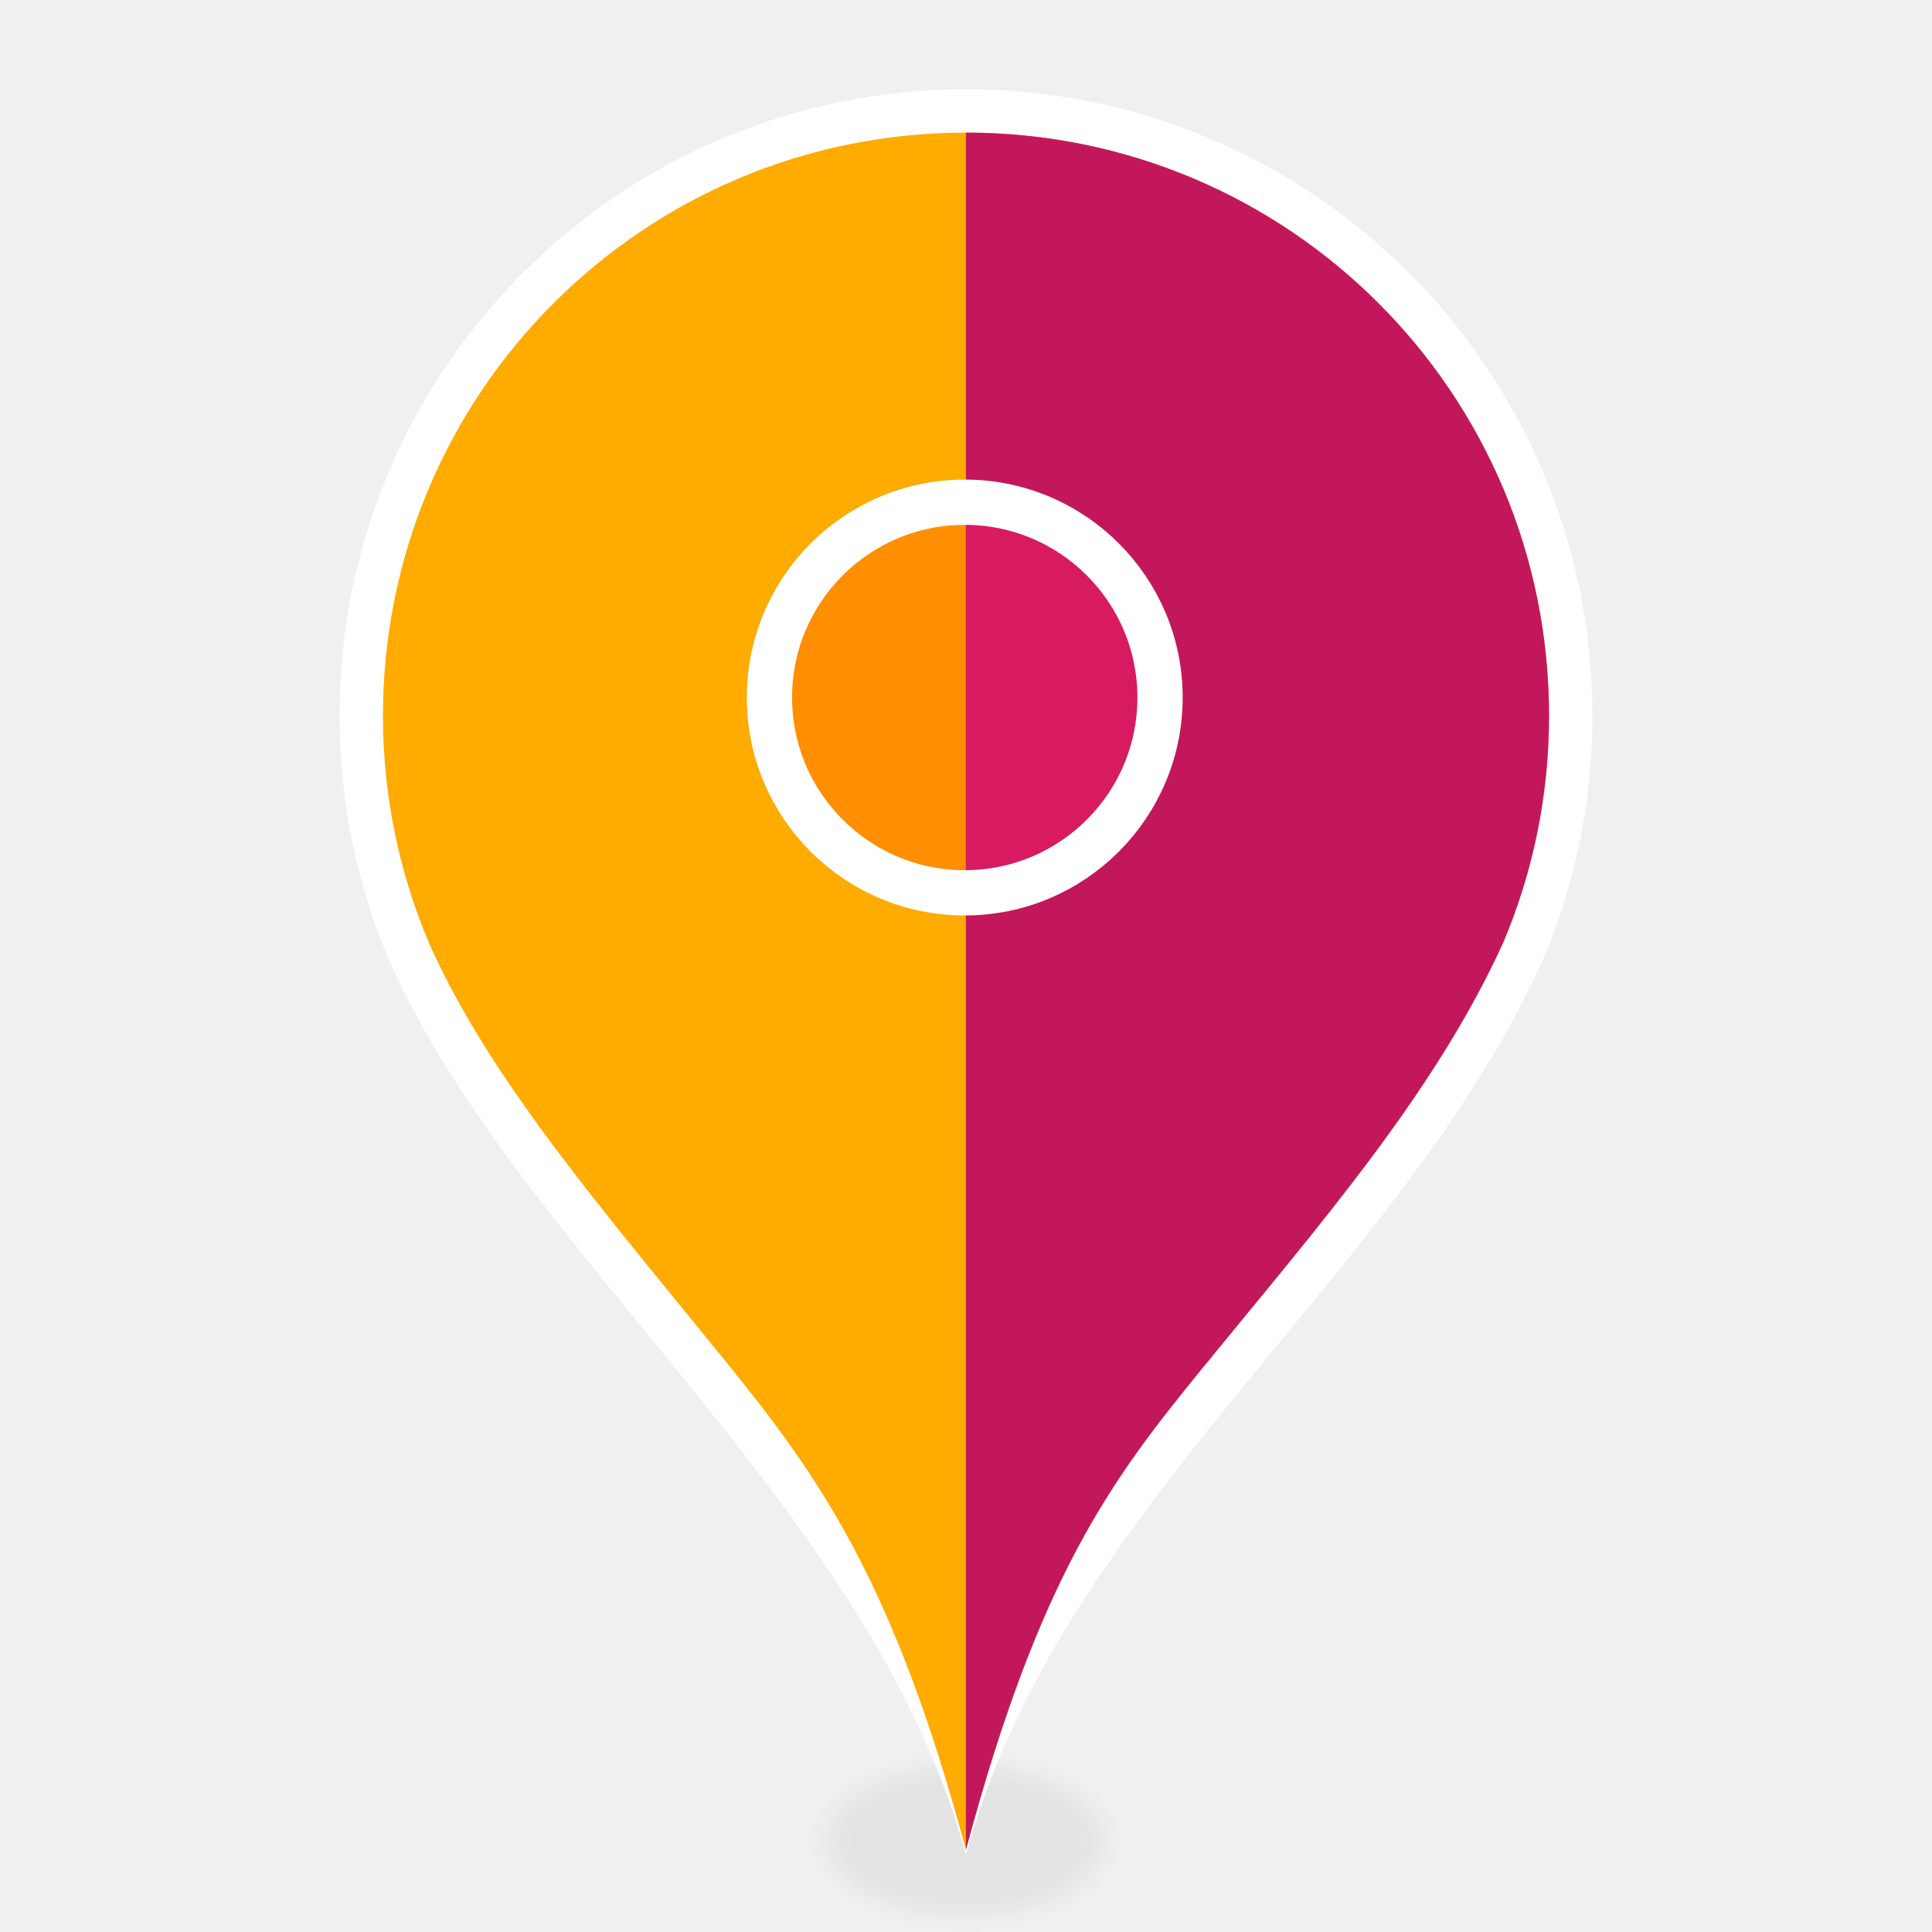
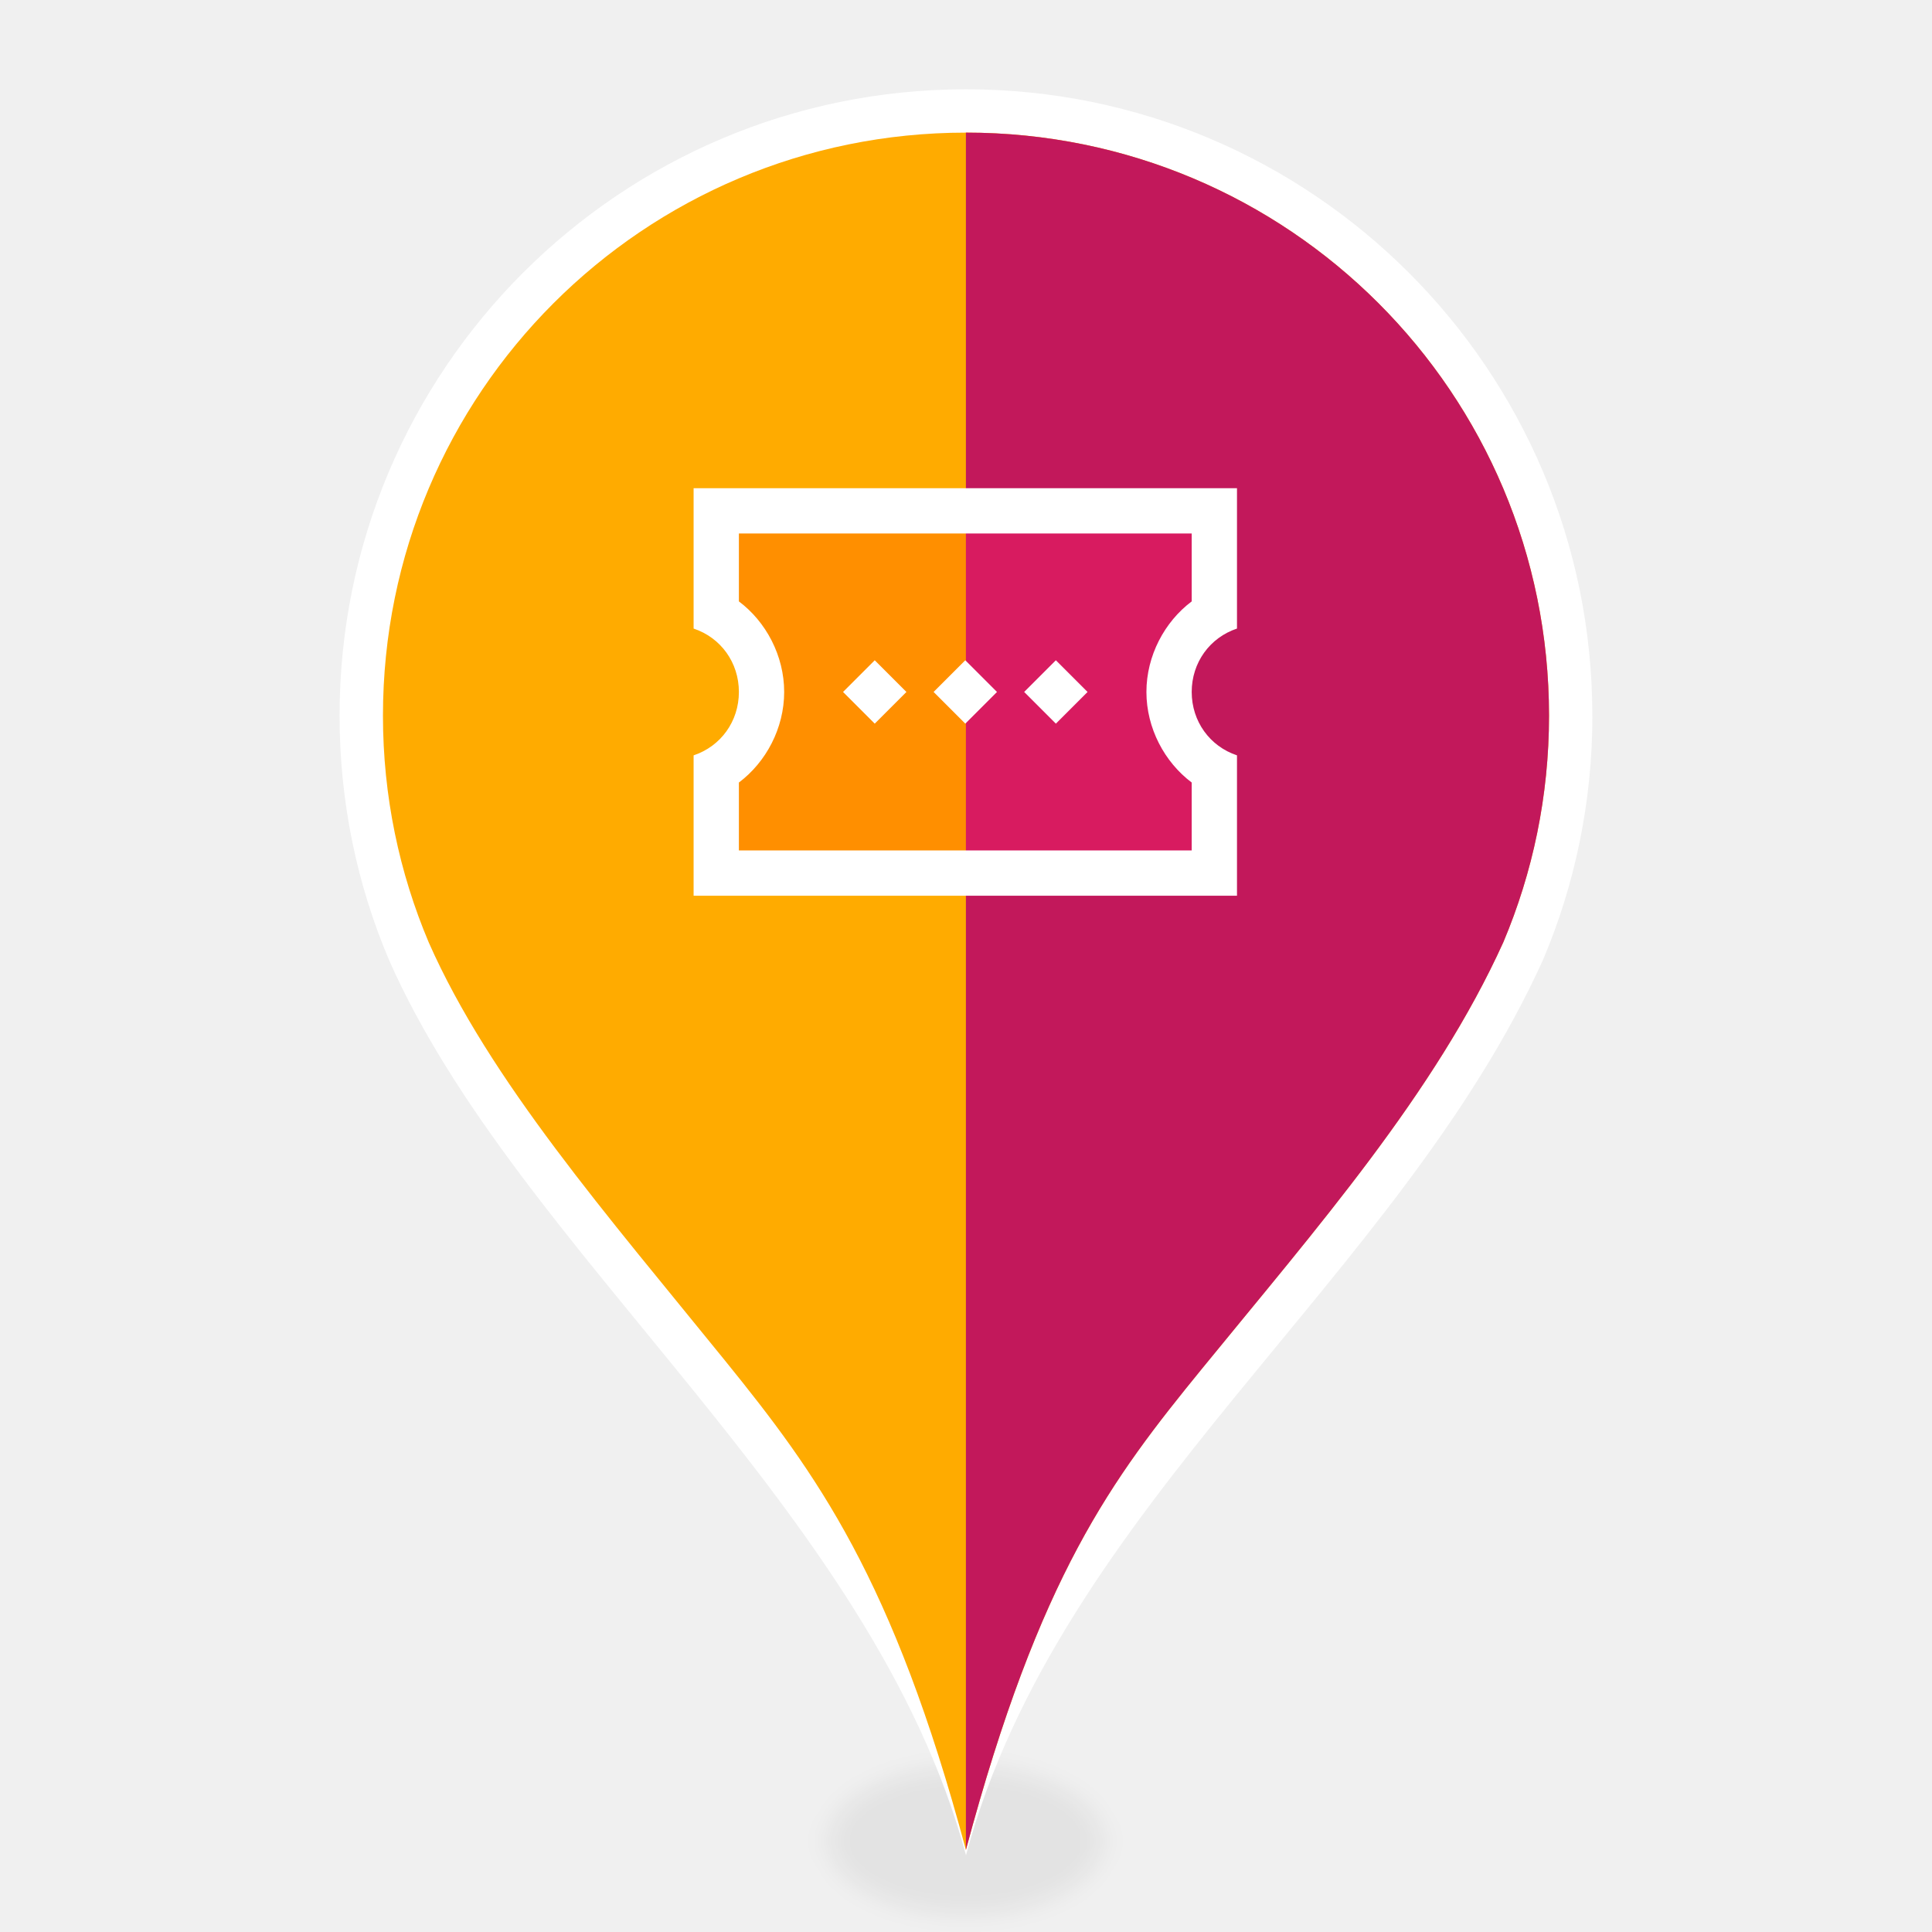
<svg xmlns="http://www.w3.org/2000/svg" width="256" height="256" viewBox="0 0 67.733 67.733" version="1.1" id="svg8">
  <defs id="defs2">
    <linearGradient id="linearGradient872">
      <stop offset="0" id="stop868" style="stop-color:#ad1457;stop-opacity:1" />
      <stop offset="1" id="stop870" style="stop-color:#ad1457;stop-opacity:0" />
+     </linearGradient>
+     <linearGradient id="linearGradient1301">
+       <stop offset="0" id="stop1297" style="stop-color:#546e7a;stop-opacity:1" />
+       <stop offset="1" id="stop1299" style="stop-color:#546e7a;stop-opacity:0" />
    </linearGradient>
    <linearGradient id="linearGradient1279">
      <stop offset="0" id="stop1275" style="stop-color:#ff8f00;stop-opacity:1" />
      <stop offset="1" id="stop1277" style="stop-color:#ff8f00;stop-opacity:0" />
    </linearGradient>
    <mask id="mask-2" maskContentUnits="userSpaceOnUse" maskUnits="objectBoundingBox" x="0" y="0" width="3" height="8" fill="white">
      <rect rx="0.105" height="0.56" width="0.21" y="0.77" x="0" id="use7" stroke-width="0.07" />
    </mask>
    <mask id="mask-4" maskContentUnits="userSpaceOnUse" maskUnits="objectBoundingBox" x="0" y="0" width="3" height="8" fill="white">
      <rect rx="0.105" height="0.56" width="0.21" y="0.77" x="0.07" id="use11" stroke-width="0.07" />
    </mask>
    <rect rx="1.5" height="8" width="3" y="11" x="0" id="path-1" />
    <mask fill="white" height="8" width="3" y="0" x="0" maskUnits="objectBoundingBox" maskContentUnits="userSpaceOnUse" id="mask-2-5">
      <use id="use1160" />
    </mask>
    <rect rx="1.5" height="8" width="3" y="11" x="1" id="path-3" />
    <mask fill="white" height="8" width="3" y="0" x="0" maskUnits="objectBoundingBox" maskContentUnits="userSpaceOnUse" id="mask-4-0">
      <use id="use1164" />
    </mask>
    <linearGradient id="linearGradient1281" x1="33.863" y1="307.041" x2="33.863" y2="266.972" gradientUnits="userSpaceOnUse" />
+     <linearGradient id="linearGradient1303" x1="33.863" y1="307.093" x2="33.863" y2="267.068" gradientUnits="userSpaceOnUse" />
    <filter id="filter1474" x="-0.109" width="1.217" y="-0.176" height="1.351" color-interpolation-filters="sRGB">
      <feGaussianBlur stdDeviation="0.673" id="feGaussianBlur1476" />
    </filter>
    <linearGradient id="linearGradient874" x1="33.867" y1="306.97" x2="33.867" y2="266.796" gradientUnits="userSpaceOnUse" gradientTransform="matrix(3.779528,0,0,3.779528,0,-866.5195)" />
  </defs>
+   <g id="layer2" display="none">
+     <rect id="rect823" width="82.166" height="98.909" x="-6.511" y="-16.189" fill="#000" />
+   </g>
  <g id="layer4">
    <ellipse id="path1352" cx="33.848" cy="65.898" rx="7.442" ry="4.599" transform="matrix(0.6422603,0,0,0.5580767,12.11123,27.76524)" style="fill-opacity:0.055;fill:#000;filter:url(#filter1474)" />
  </g>
  <g transform="translate(0,-229.2666)" id="g825">
    <path id="path1222" d="m55.827 254.357c-0 3.032-0.615 5.921-1.726 8.548-5.051 11.171-16.958 19.175-20.235 31.404-3.254-12.146-15.697-21.098-20.235-31.404-1.111-2.627-1.726-5.516-1.726-8.548-0-12.128 9.832-21.96 21.96-21.96 12.128 0 21.96 9.832 21.96 21.96z" fill="#fff" />
  </g>
  <g id="g1248" transform="translate(0,-229.2666)">
    <path id="path1263" d="m33.867 233.916c-11.307 0-20.441 9.134-20.441 20.441 0 2.824 0.573 5.507 1.605 7.949 2.13 4.828 6.274 9.582 10.381 14.654 3.222 3.979 5.896 7.627 8.451 17.161 2.585-9.648 5.111-12.99 8.277-16.872 4.038-4.951 8.166-9.658 10.564-14.951 1.03-2.44 1.602-5.12 1.602-7.941 0-11.307-9.132-20.441-20.439-20.441z" fill="#ffab00" />
    <path d="m33.867 233.916c-11.307 0-20.441 9.134-20.441 20.441 0 2.824 0.573 5.507 1.605 7.949 2.13 4.828 6.274 9.582 10.381 14.654 3.222 3.979 5.896 7.627 8.451 17.161 2.585-9.648 5.111-12.99 8.277-16.872 4.038-4.951 8.166-9.658 10.564-14.951 1.03-2.44 1.602-5.12 1.602-7.941 0-11.307-9.132-20.441-20.439-20.441z" id="path1273" fill="url(#linearGradient1281)" />
  </g>
-   <g id="layer5">
-     <circle id="path871" cx="33.745" cy="24.48" r="6.408" fill="#ff8f00" />
+   <g id="layer5" display="none">
+     <path d="m25.562 25.779h16.616c-0.316 2.417-1.13 4.743-4.445 6.615h-7.885c-2.845-1.567-4.197-3.807-4.286-6.615z" id="path1322" fill="#ff8f00" />
+     <path class="st0" d="m39.108 23.133 3.889-3.731-0.953-1.032-5.318 4.763zm0.873-7.064-1.27-0.714-5.239 7.779h1.905zm-15.716 8.652 0.079 0.476c0.317 3.413 2.461 6.588 5.556 7.937l0.079 0.318h7.62l0.159-0.476c3.096-1.429 5.239-4.207 5.556-7.541v-0.714zm12.938 7.144h-6.826c-2.222-0.794-3.81-3.175-4.286-5.556H41.648c-0.556 2.381-2.223 4.763-4.445 5.556z" id="path4" style="fill:#fff;stroke-width:0.794" />
+   </g>
+   <g transform="translate(0,-229.2666)" id="g1257" display="none">
+     <path id="path1255" d="m33.867 233.916c-11.307 0-20.441 9.134-20.441 20.441 0 2.824 0.573 5.507 1.605 7.949 2.13 4.828 6.274 9.582 10.381 14.654 3.222 3.979 5.896 7.627 8.451 17.161 2.585-9.648 5.111-12.99 8.277-16.872 4.038-4.951 8.166-9.658 10.564-14.951 1.03-2.44 1.602-5.12 1.602-7.941 0-11.307-9.132-20.441-20.439-20.441z" fill="#607d8b" />
+     <path d="m33.867 233.916c-11.307 0-20.441 9.134-20.441 20.441 0 2.824 0.573 5.507 1.605 7.949 2.13 4.828 6.274 9.582 10.381 14.654 3.222 3.979 5.896 7.627 8.451 17.161 2.585-9.648 5.111-12.99 8.277-16.872 4.038-4.951 8.166-9.658 10.564-14.951 1.03-2.44 1.602-5.12 1.602-7.941 0-11.307-9.132-20.441-20.439-20.441z" id="path1295" fill="url(#linearGradient1303)" />
+   </g>
+   <g id="layer6" display="none">
+     <path d="m28.803 17.983h10.186c2.254 3.659 0.754 9.493-5.09 9.92-5.484-0.686-7.606-5.272-5.097-9.92z" id="path1331" fill="#78909c" />
+     <path class="st0" d="m38.936 26.768c1.349-1.429 2.064-3.254 2.064-5.08 0-1.588-0.476-3.175-1.587-4.445-0.159-0.238-0.397-0.317-0.635-0.317h-9.842c-0.238 0-0.476 0.079-0.635 0.317-1.111 1.27-1.588 2.857-1.588 4.445 0 1.826 0.714 3.651 2.064 5.08 1.191 1.191 2.699 1.905 4.286 2.064v5.556h-3.175v1.588h7.937v-1.588h-3.175v-5.636c1.587-0.159 3.096-0.794 4.286-1.984zm-8.969-1.191c-1.984-1.905-2.222-4.683-0.635-7.064h9.128c1.508 2.381 1.27 5.159-0.635 7.064-2.222 2.222-5.715 2.222-7.858 0zm1.508-3.889h-1.587c0 0.794 0.397 2.064 1.191 2.778 0.714 0.794 1.746 1.191 2.778 1.191v-1.587c-0.635 0-1.27-0.238-1.667-0.714-0.476-0.397-0.714-0.873-0.714-1.667z" id="path4-8" style="fill:#fff;stroke-width:0.794" />
  </g>
  <g id="g1261" transform="translate(0,-229.2666)">
    <path d="M127.986 17.572V245.123c9.77-36.463 19.319-49.099 31.285-63.77 15.262-18.711 30.865-36.503 39.93-56.508 3.892-9.222 6.053-19.35 6.053-30.014 0-42.736-34.517-77.26-77.252-77.26-0.005 0-0.01-0-0.016 0z" transform="matrix(0.2645833,0,0,0.2645833,0,229.2666)" id="path1259" fill="#c2185b" />
    <path d="M127.986 17.572V245.123c9.77-36.463 19.319-49.099 31.285-63.77 15.262-18.711 30.865-36.503 39.93-56.508 3.892-9.222 6.053-19.35 6.053-30.014 0-42.736-34.517-77.26-77.252-77.26-0.005 0-0.01-0-0.016 0z" transform="matrix(0.2645833,0,0,0.2645833,0,229.2666)" id="path866" fill="url(#linearGradient874)" />
  </g>
  <g id="layer7">
-     <path d="m128.027 68.305a24.902 24.902 0 0 0-0.041 0.002v49.801a24.902 24.902 0 0 0 0.041 0.002 24.902 24.902 0 0 0 24.902-24.902 24.902 24.902 0 0 0-24.902-24.902z" transform="scale(0.2645833)" id="path875" fill="#d81b60" />
+     <path d="m25.375 18.174h16.933v3.44c-2.25 2.197-1.274 3.773 0 5.292v3.44H25.375v-3.44c1.365-1.479 1.922-3.127 0-5.292z" id="path1344" fill="#d81b60" />
+     <path d="M95.906 68.688L95.906 81.688C103.17 89.867 101.066 96.096 95.906 101.688L95.906 114.688 127.986 114.688 127.986 68.688 95.906 68.688z" transform="scale(0.2645833)" id="path876" fill="#ff8f00" />
+     <g transform="matrix(0.79375,0,0,0.79375,24.31686,14.73398)" id="g8" fill="#fff">
+       <path class="st0" d="M24 9.2V3H0v6.2c1.2 0.4 2 1.5 2 2.8 0 1.3-0.8 2.4-2 2.8V21H24V14.8C22.8 14.4 22 13.3 22 12 22 10.7 22.8 9.6 24 9.2ZM22 8c-1.2 0.9-2 2.4-2 4 0 1.6 0.8 3.1 2 4v3H2V16C3.2 15.1 4 13.6 4 12 4 10.4 3.2 8.9 2 8V5h20z" id="path4-9" fill="#fff" />
+       <path class="st0" d="M10.6 12 12 13.4 13.4 12 12 10.6ZM16 10.6 14.6 12 16 13.4 17.4 12ZM6.6 12 8 13.4 9.4 12 8 10.6Z" id="path6" fill="#fff" />
+     </g>
  </g>
-   <g id="layer1">
-     <circle id="path867" cx="33.822" cy="24.454" r="6.847" style="fill:none;stroke-linecap:round;stroke-linejoin:round;stroke-width:1.587;stroke:#fff" />
+   <g transform="translate(0,-229.2666)" id="g4518" style="display:none;opacity:0.5">
+     <circle r="7.408" cy="253.6" cx="33.867" id="circle4516" fill="#fff" />
  </g>
</svg>
